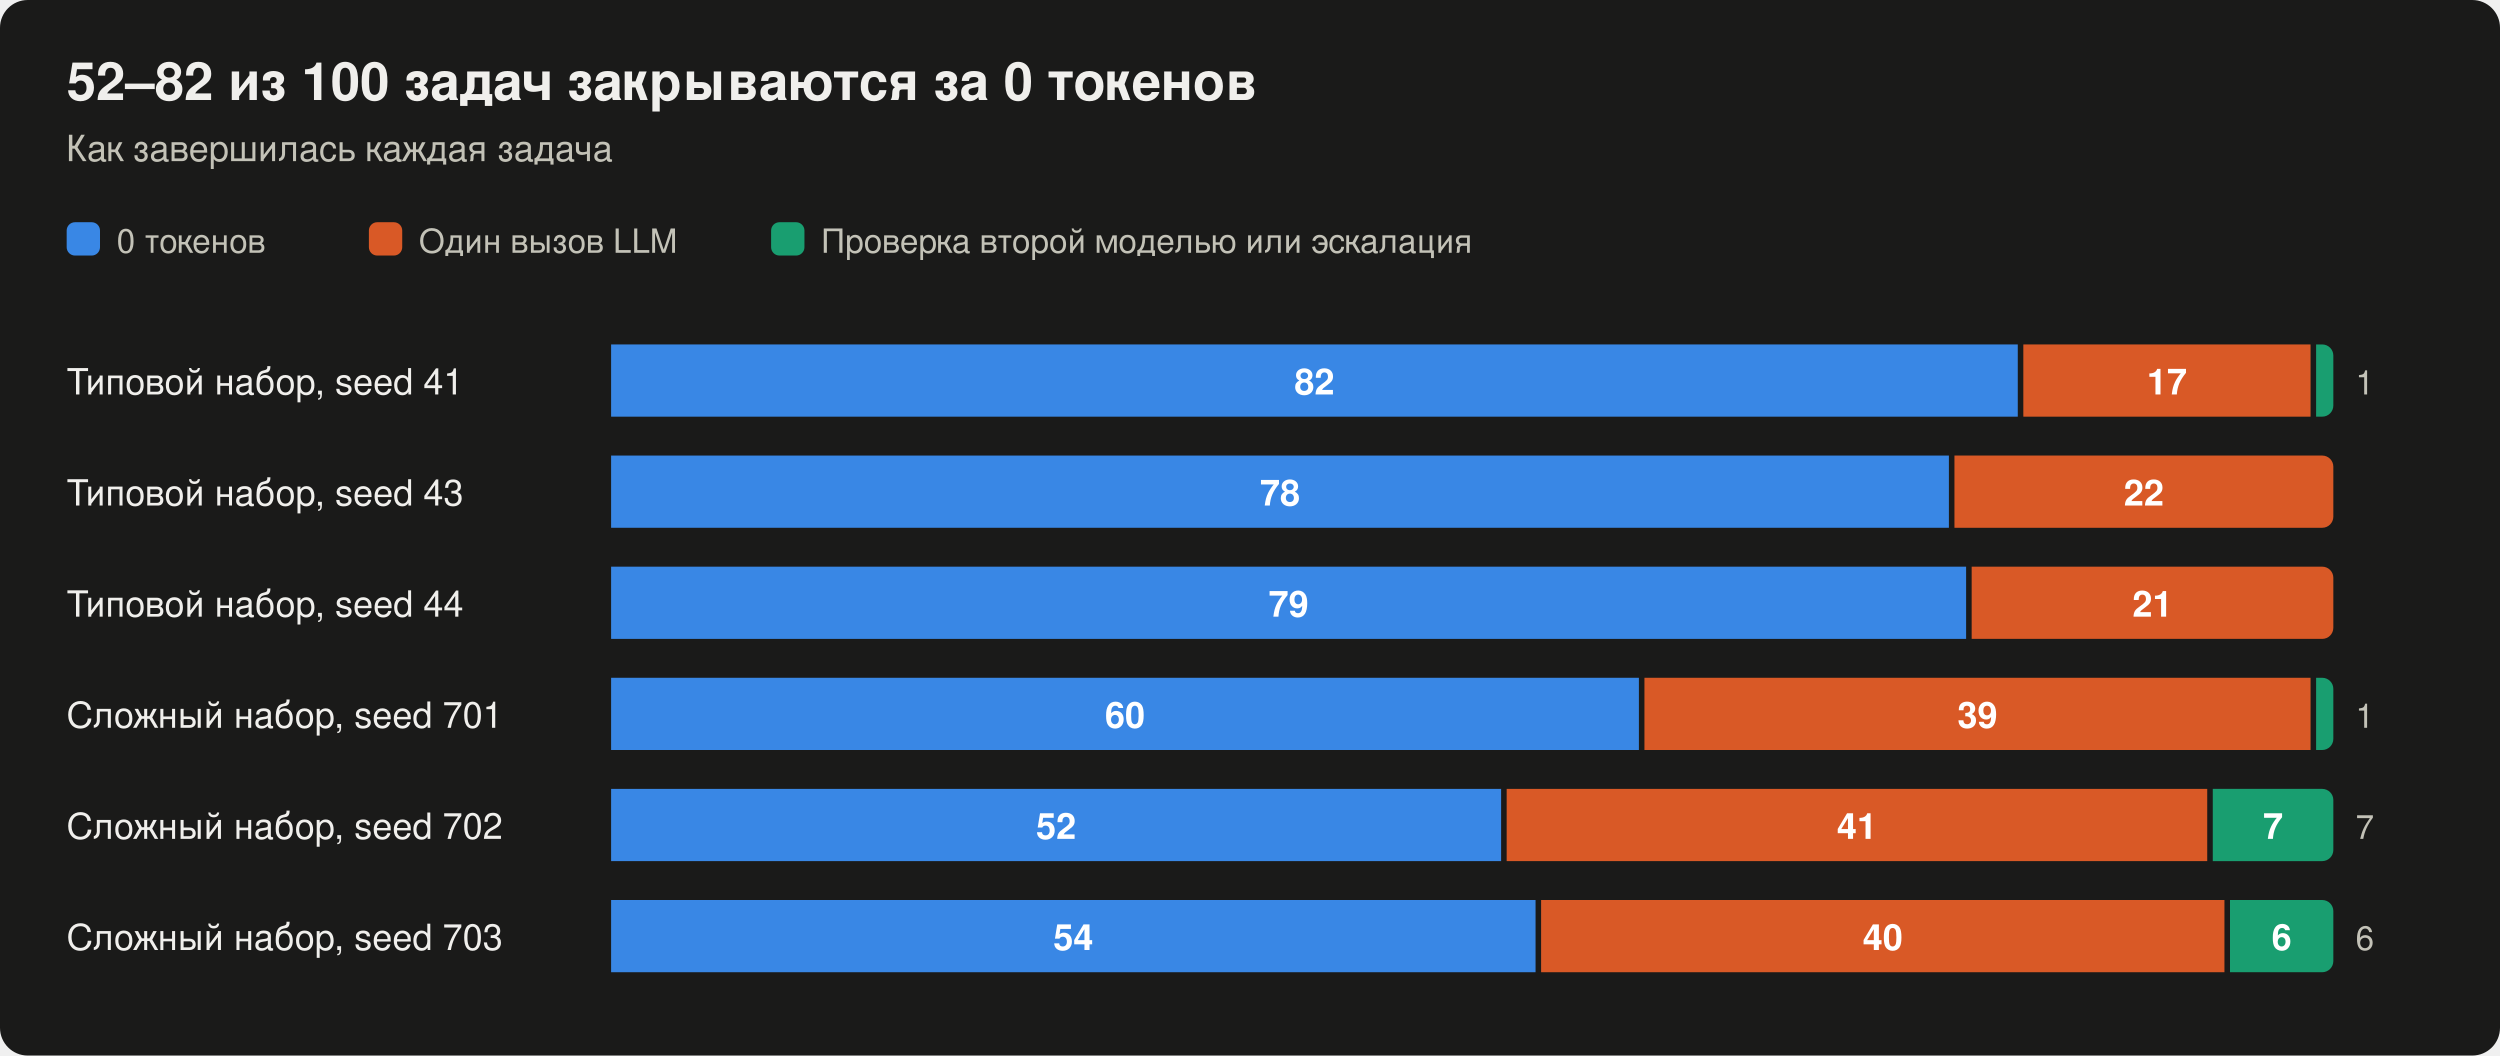
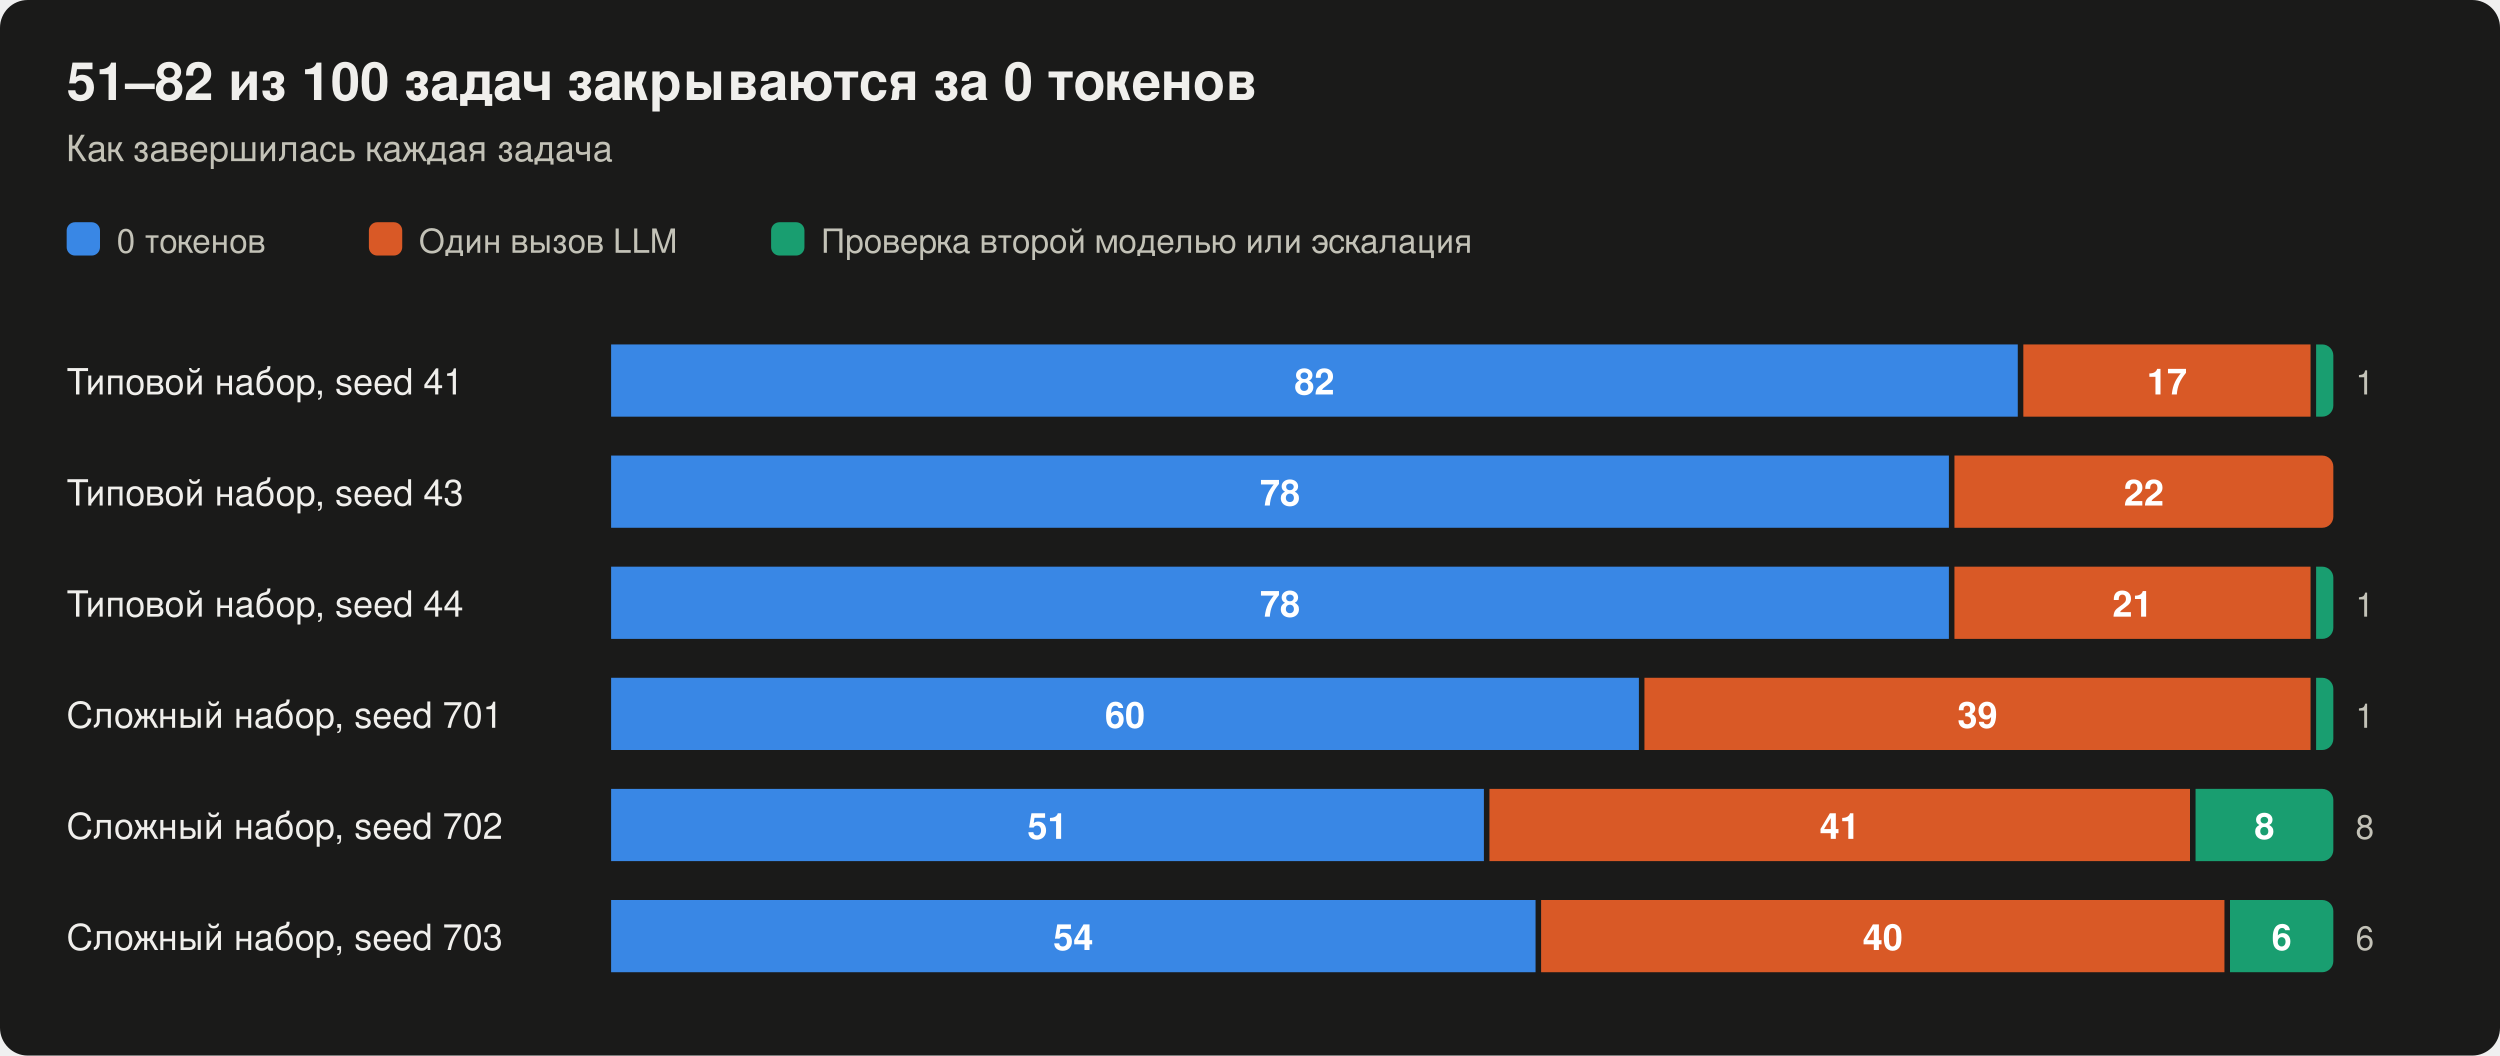
- <svg xmlns="http://www.w3.org/2000/svg" width="900" height="380" viewBox="0 0 900 380" role="img" aria-label="52–82 из 100 задач закрываются за 0 токенов" font-family="system-ui,-apple-system,'Segoe UI',Helvetica,Arial,sans-serif">
+ <svg xmlns="http://www.w3.org/2000/svg" width="900" height="380" viewBox="0 0 900 380" role="img" aria-label="51–82 из 100 задач закрываются за 0 токенов" font-family="system-ui,-apple-system,'Segoe UI',Helvetica,Arial,sans-serif">
  <rect width="900" height="380" rx="10" fill="#1a1a19" />
-   <text x="24.0" y="36.0" fill="#f0efec" font-size="19" font-weight="600" text-anchor="start">52–82 из 100 задач закрываются за 0 токенов</text>
+   <text x="24.0" y="36.0" fill="#f0efec" font-size="19" font-weight="600" text-anchor="start">51–82 из 100 задач закрываются за 0 токенов</text>
  <text x="24.0" y="58.0" fill="#c3c2b7" font-size="13" font-weight="400" text-anchor="start">Как завершилась каждая задача</text>
  <rect x="24" y="80" width="12" height="12" rx="3" fill="#3987e5" />
  <text x="42.0" y="91.0" fill="#c3c2b7" font-size="12" font-weight="400" text-anchor="start">0 токенов</text>
  <rect x="132.8" y="80" width="12" height="12" rx="3" fill="#d95926" />
  <text x="150.8" y="91.0" fill="#c3c2b7" font-size="12" font-weight="400" text-anchor="start">Один вызов LLM</text>
  <rect x="277.6" y="80" width="12" height="12" rx="3" fill="#199e70" />
  <text x="295.6" y="91.0" fill="#c3c2b7" font-size="12" font-weight="400" text-anchor="start">Проверка второй моделью или эскалация</text>
  <text x="24.0" y="142.0" fill="#f0efec" font-size="13" font-weight="400" text-anchor="start">Типовой набор, seed 41</text>
  <path fill="#3987e5" d="M220.0,124.0 h506.4 a0,0 0 0 1 0,0 v26.0 a0,0 0 0 1 -0,0 h-506.4 z" />
  <text x="473.2" y="142.0" fill="#ffffff" font-size="13" font-weight="600" text-anchor="middle">82</text>
  <path fill="#d95926" d="M728.4,124.0 h103.4 a0,0 0 0 1 0,0 v26.0 a0,0 0 0 1 -0,0 h-103.4 z" />
  <text x="780.1" y="142.0" fill="#ffffff" font-size="13" font-weight="600" text-anchor="middle">17</text>
  <path fill="#199e70" d="M833.8,124.0 h2.2 a4,4 0 0 1 4,4 v18.0 a4,4 0 0 1 -4,4 h-2.2 z" />
  <text x="848.0" y="142.0" fill="#c3c2b7" font-size="12" font-weight="400" text-anchor="start">1</text>
  <text x="24.0" y="182.0" fill="#f0efec" font-size="13" font-weight="400" text-anchor="start">Типовой набор, seed 43</text>
  <path fill="#3987e5" d="M220.0,164.0 h481.6 a0,0 0 0 1 0,0 v26.0 a0,0 0 0 1 -0,0 h-481.6 z" />
  <text x="460.8" y="182.0" fill="#ffffff" font-size="13" font-weight="600" text-anchor="middle">78</text>
  <path fill="#d95926" d="M703.6,164.0 h132.4 a4,4 0 0 1 4,4 v18.0 a4,4 0 0 1 -4,4 h-132.4 z" />
  <text x="771.8" y="182.0" fill="#ffffff" font-size="13" font-weight="600" text-anchor="middle">22</text>
  <text x="24.0" y="222.0" fill="#f0efec" font-size="13" font-weight="400" text-anchor="start">Типовой набор, seed 44</text>
-   <path fill="#3987e5" d="M220.0,204.0 h487.8 a0,0 0 0 1 0,0 v26.0 a0,0 0 0 1 -0,0 h-487.8 z" />
-   <text x="463.9" y="222.0" fill="#ffffff" font-size="13" font-weight="600" text-anchor="middle">79</text>
-   <path fill="#d95926" d="M709.8,204.0 h126.2 a4,4 0 0 1 4,4 v18.0 a4,4 0 0 1 -4,4 h-126.2 z" />
-   <text x="774.9" y="222.0" fill="#ffffff" font-size="13" font-weight="600" text-anchor="middle">21</text>
+   <path fill="#3987e5" d="M220.0,204.0 h481.6 a0,0 0 0 1 0,0 v26.0 a0,0 0 0 1 -0,0 h-481.6 z" />
+   <text x="460.8" y="222.0" fill="#ffffff" font-size="13" font-weight="600" text-anchor="middle">78</text>
+   <path fill="#d95926" d="M703.6,204.0 h128.2 a0,0 0 0 1 0,0 v26.0 a0,0 0 0 1 -0,0 h-128.2 z" />
+   <text x="767.7" y="222.0" fill="#ffffff" font-size="13" font-weight="600" text-anchor="middle">21</text>
+   <path fill="#199e70" d="M833.8,204.0 h2.2 a4,4 0 0 1 4,4 v18.0 a4,4 0 0 1 -4,4 h-2.2 z" />
+   <text x="848.0" y="222.0" fill="#c3c2b7" font-size="12" font-weight="400" text-anchor="start">1</text>
  <text x="24.0" y="262.0" fill="#f0efec" font-size="13" font-weight="400" text-anchor="start">Сложный набор, seed 701</text>
  <path fill="#3987e5" d="M220.0,244.0 h370.0 a0,0 0 0 1 0,0 v26.0 a0,0 0 0 1 -0,0 h-370.0 z" />
  <text x="405.0" y="262.0" fill="#ffffff" font-size="13" font-weight="600" text-anchor="middle">60</text>
  <path fill="#d95926" d="M592.0,244.0 h239.8 a0,0 0 0 1 0,0 v26.0 a0,0 0 0 1 -0,0 h-239.8 z" />
  <text x="711.9" y="262.0" fill="#ffffff" font-size="13" font-weight="600" text-anchor="middle">39</text>
  <path fill="#199e70" d="M833.8,244.0 h2.2 a4,4 0 0 1 4,4 v18.0 a4,4 0 0 1 -4,4 h-2.2 z" />
  <text x="848.0" y="262.0" fill="#c3c2b7" font-size="12" font-weight="400" text-anchor="start">1</text>
  <text x="24.0" y="302.0" fill="#f0efec" font-size="13" font-weight="400" text-anchor="start">Сложный набор, seed 702</text>
-   <path fill="#3987e5" d="M220.0,284.0 h320.4 a0,0 0 0 1 0,0 v26.0 a0,0 0 0 1 -0,0 h-320.4 z" />
-   <text x="380.2" y="302.0" fill="#ffffff" font-size="13" font-weight="600" text-anchor="middle">52</text>
-   <path fill="#d95926" d="M542.4,284.0 h252.2 a0,0 0 0 1 0,0 v26.0 a0,0 0 0 1 -0,0 h-252.2 z" />
-   <text x="668.5" y="302.0" fill="#ffffff" font-size="13" font-weight="600" text-anchor="middle">41</text>
-   <path fill="#199e70" d="M796.6,284.0 h39.4 a4,4 0 0 1 4,4 v18.0 a4,4 0 0 1 -4,4 h-39.4 z" />
-   <text x="818.3" y="302.0" fill="#ffffff" font-size="13" font-weight="600" text-anchor="middle">7</text>
-   <text x="848.0" y="302.0" fill="#c3c2b7" font-size="12" font-weight="400" text-anchor="start">7</text>
+   <path fill="#3987e5" d="M220.0,284.0 h314.2 a0,0 0 0 1 0,0 v26.0 a0,0 0 0 1 -0,0 h-314.2 z" />
+   <text x="377.1" y="302.0" fill="#ffffff" font-size="13" font-weight="600" text-anchor="middle">51</text>
+   <path fill="#d95926" d="M536.2,284.0 h252.2 a0,0 0 0 1 0,0 v26.0 a0,0 0 0 1 -0,0 h-252.2 z" />
+   <text x="662.3" y="302.0" fill="#ffffff" font-size="13" font-weight="600" text-anchor="middle">41</text>
+   <path fill="#199e70" d="M790.4,284.0 h45.6 a4,4 0 0 1 4,4 v18.0 a4,4 0 0 1 -4,4 h-45.6 z" />
+   <text x="815.2" y="302.0" fill="#ffffff" font-size="13" font-weight="600" text-anchor="middle">8</text>
+   <text x="848.0" y="302.0" fill="#c3c2b7" font-size="12" font-weight="400" text-anchor="start">8</text>
  <text x="24.0" y="342.0" fill="#f0efec" font-size="13" font-weight="400" text-anchor="start">Сложный набор, seed 703</text>
  <path fill="#3987e5" d="M220.0,324.0 h332.8 a0,0 0 0 1 0,0 v26.0 a0,0 0 0 1 -0,0 h-332.8 z" />
  <text x="386.4" y="342.0" fill="#ffffff" font-size="13" font-weight="600" text-anchor="middle">54</text>
  <path fill="#d95926" d="M554.8,324.0 h246.0 a0,0 0 0 1 0,0 v26.0 a0,0 0 0 1 -0,0 h-246.0 z" />
  <text x="677.8" y="342.0" fill="#ffffff" font-size="13" font-weight="600" text-anchor="middle">40</text>
  <path fill="#199e70" d="M802.8,324.0 h33.2 a4,4 0 0 1 4,4 v18.0 a4,4 0 0 1 -4,4 h-33.2 z" />
  <text x="821.4" y="342.0" fill="#ffffff" font-size="13" font-weight="600" text-anchor="middle">6</text>
  <text x="848.0" y="342.0" fill="#c3c2b7" font-size="12" font-weight="400" text-anchor="start">6</text>
</svg>
